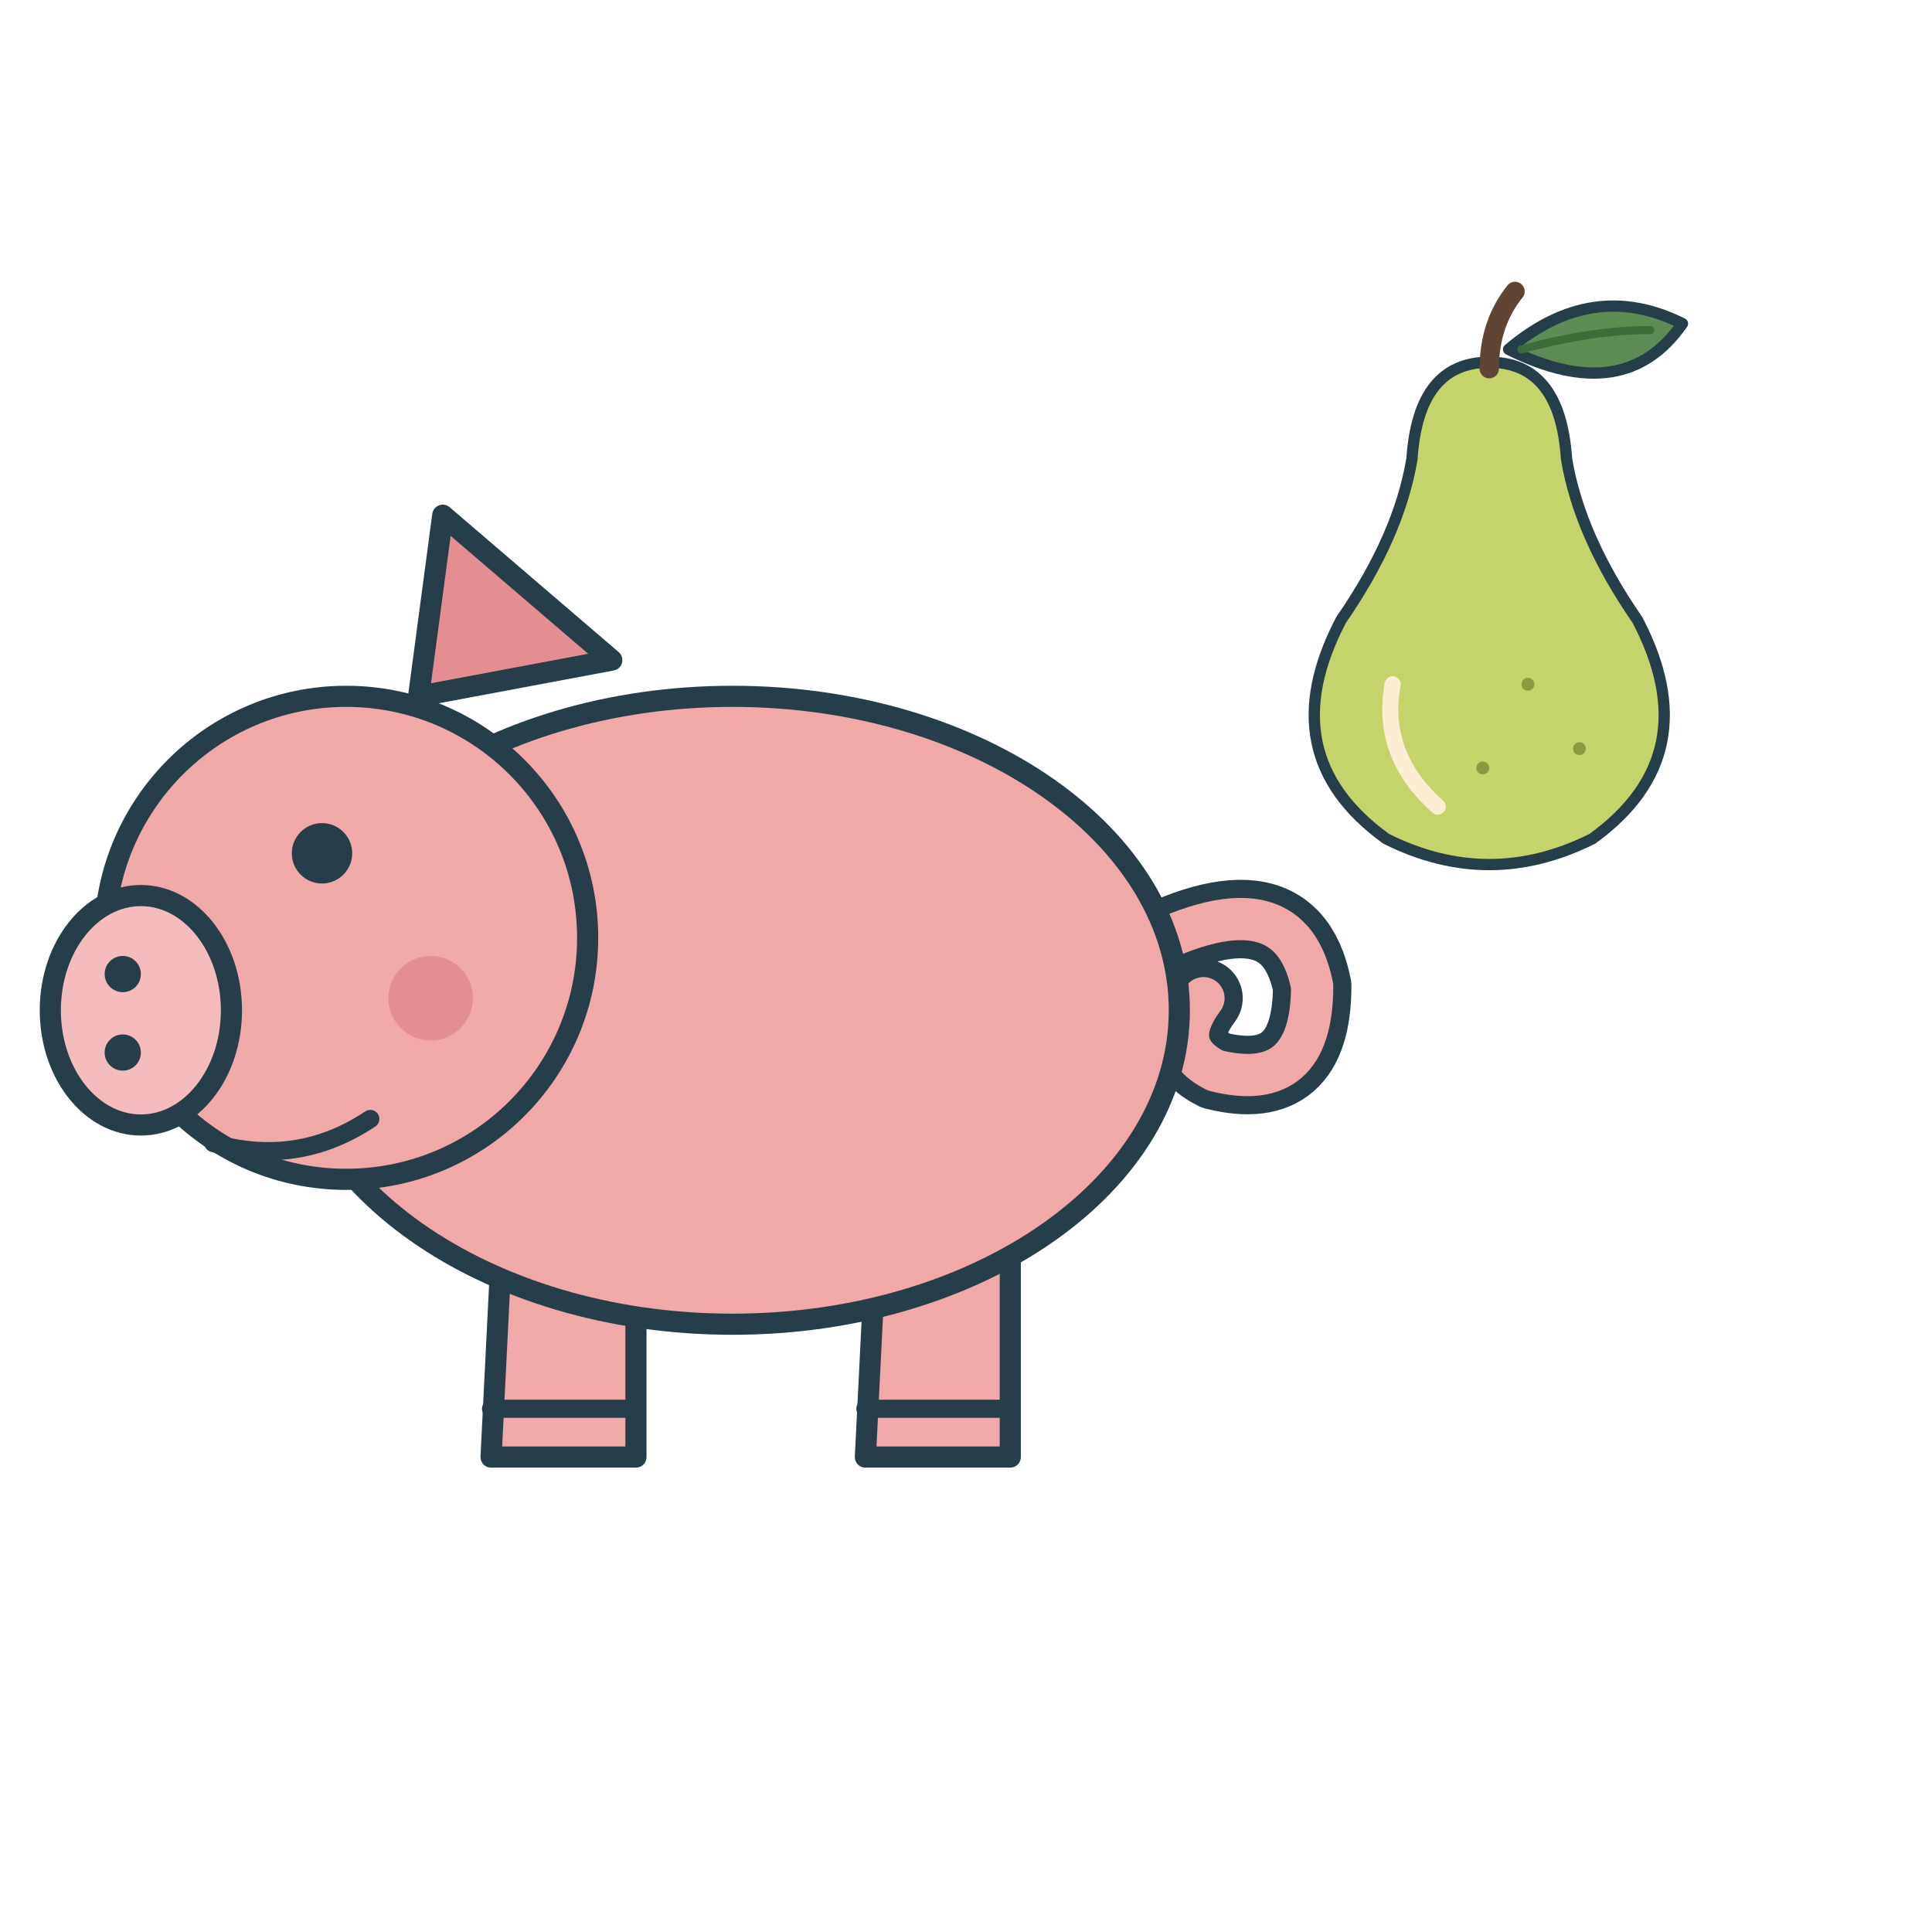
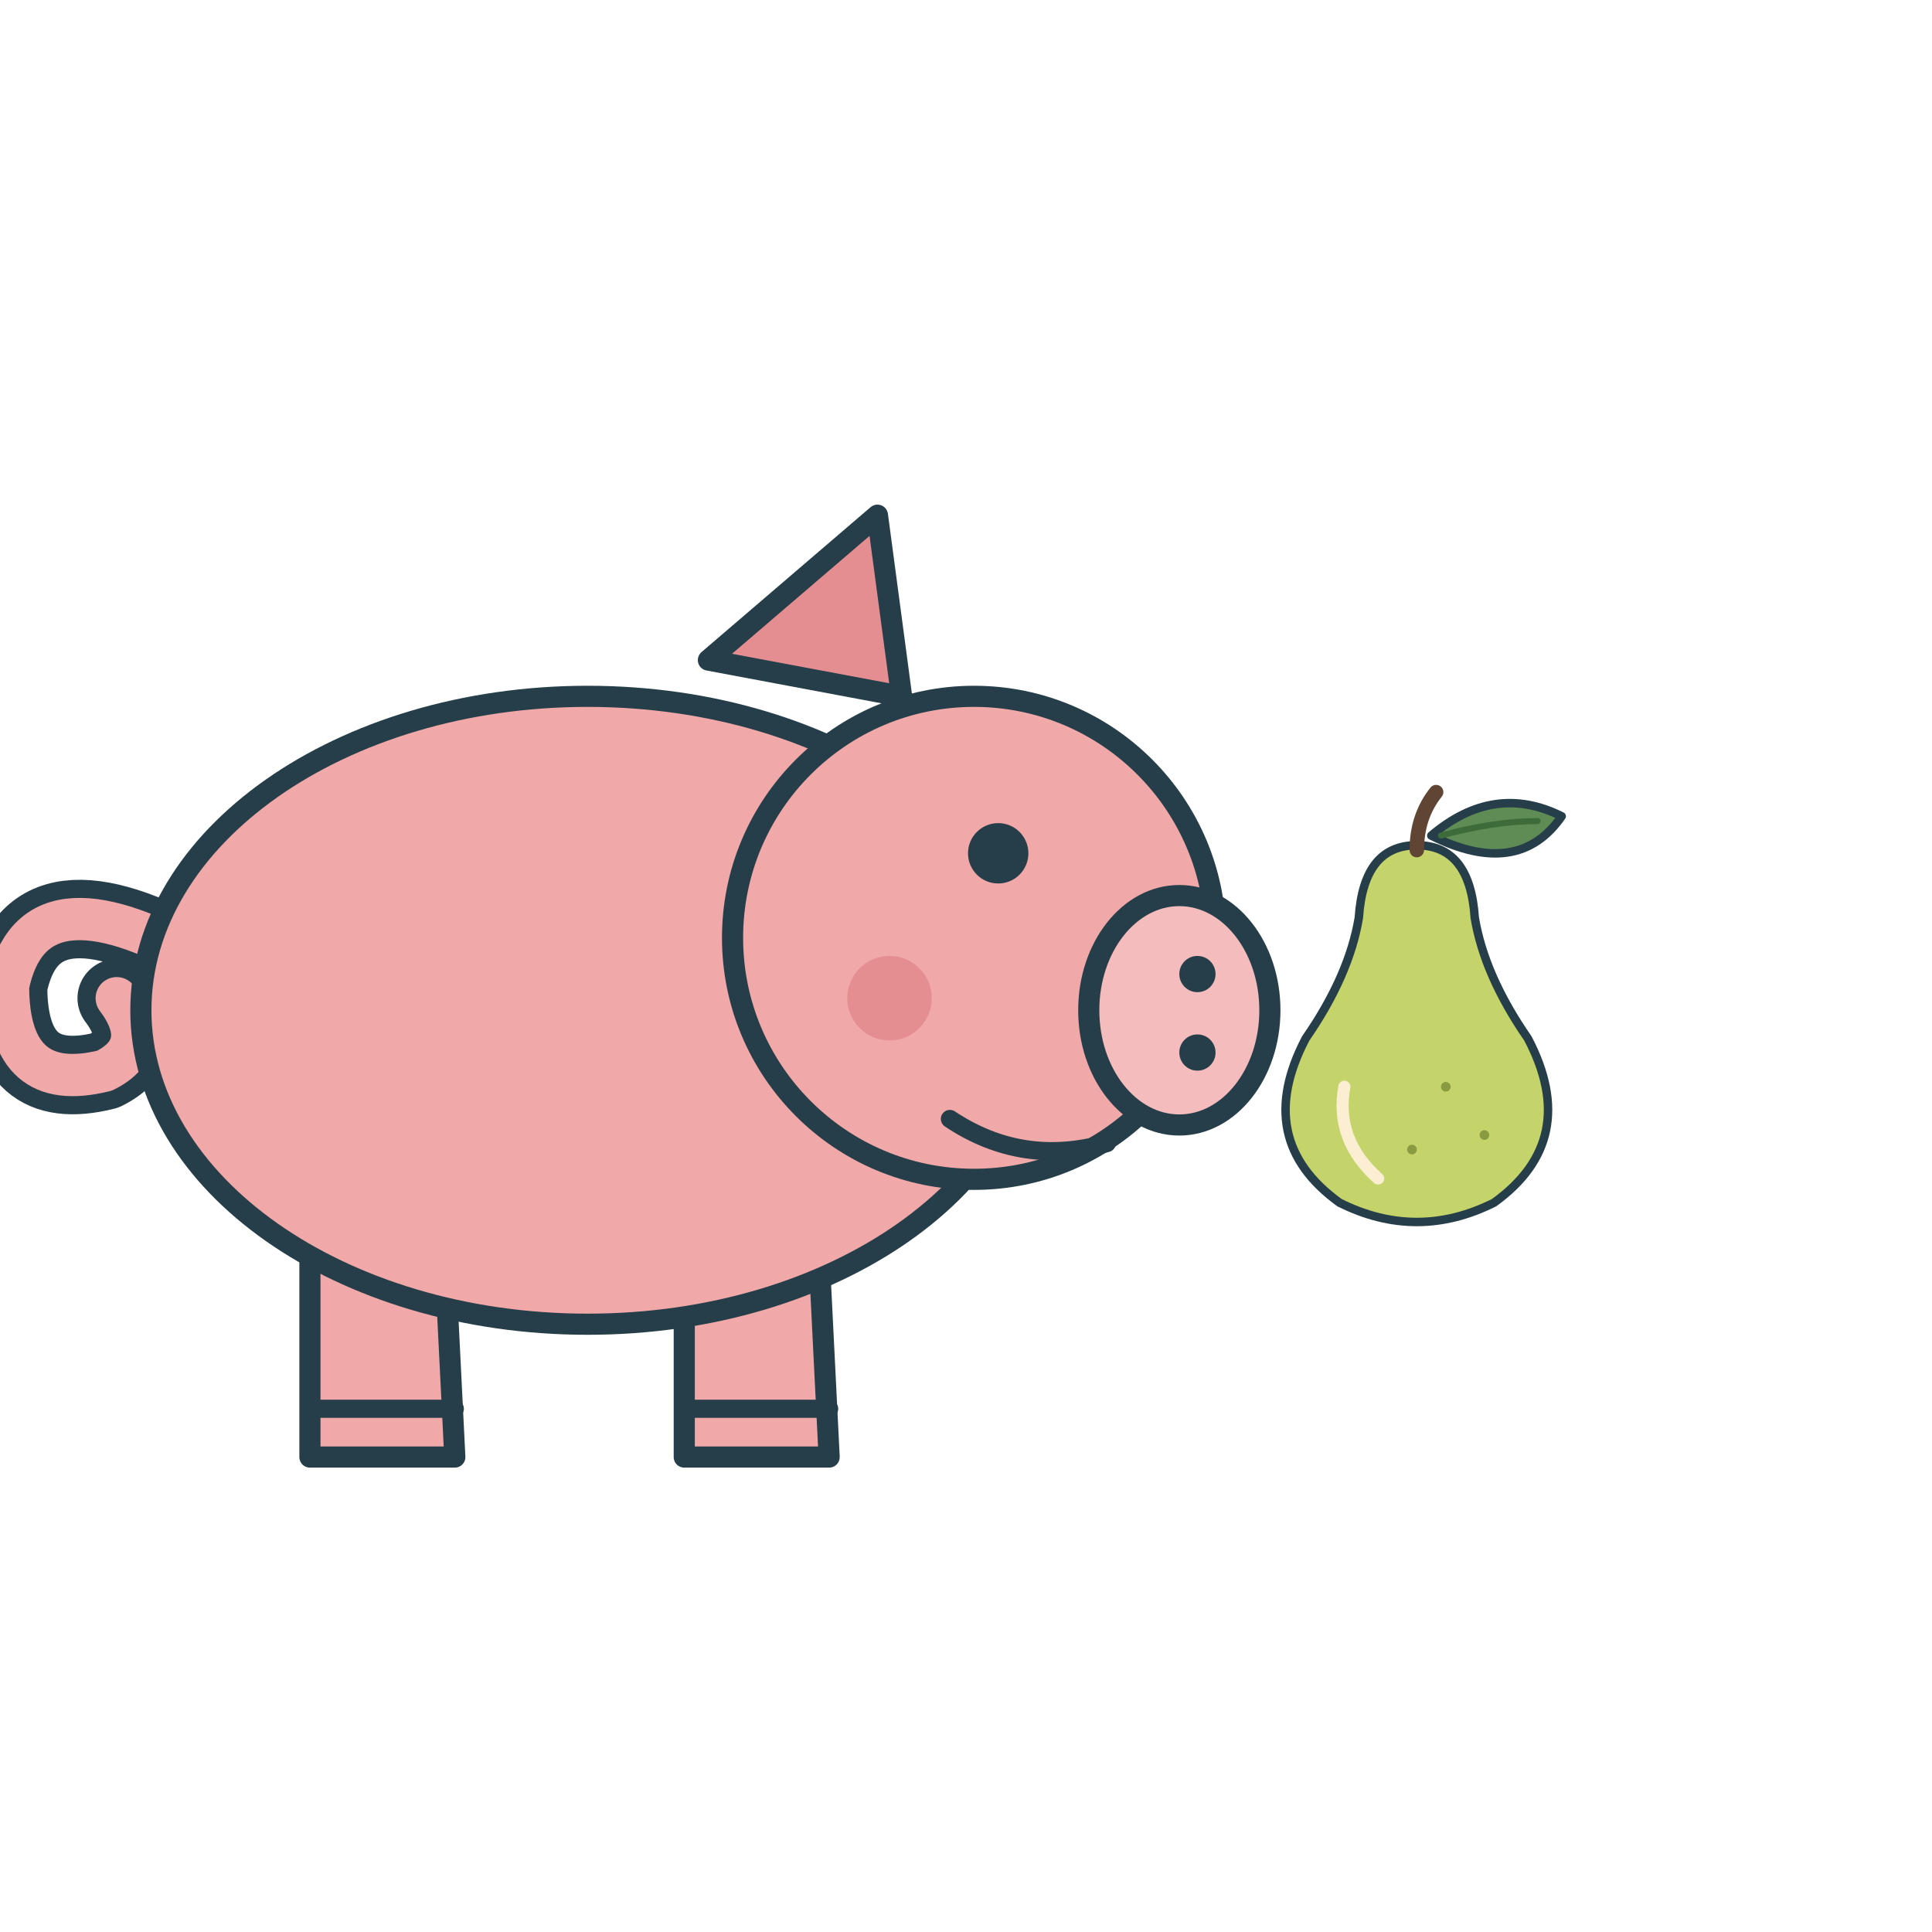
<svg xmlns="http://www.w3.org/2000/svg" viewBox="0 0 240 240">
  <g stroke="#263e49" stroke-width="3.5" stroke-linecap="round" stroke-linejoin="round">
    <g transform="translate(-8 25) scale(.75)">
-       <g stroke="#263e49" stroke-width="3.5" stroke-linecap="round" stroke-linejoin="round">
-         <path d="M94 168 L92 208 L116 208 L116 168 Z M156 168 L154 208 L178 208 L178 168 Z" fill="#f0a8a8" />
-         <path d="M92 200 L116 200 M154 200 L178 200" fill="none" stroke-width="3" />
-         <path d="M196 126 Q224 110 228 130 Q228 148 212 144 Q204 140 210 132" fill="none" stroke="#263e49" stroke-width="13" />
-         <path d="M196 126 Q224 110 228 130 Q228 148 212 144 Q204 140 210 132" fill="none" stroke="#f0a8a8" stroke-width="7" />
-         <ellipse cx="132" cy="134" rx="74" ry="52" fill="#f0a8a8" />
-         <path d="M80 82 L84 52 L112 76 Z" fill="#e48e92" />
-         <circle cx="68" cy="122" r="40" fill="#f0a8a8" />
-         <ellipse cx="34" cy="134" rx="15" ry="19" fill="#f4bcbc" />
-         <circle cx="31" cy="128" r="3" fill="#263e49" stroke="none" />
-         <circle cx="31" cy="141" r="3" fill="#263e49" stroke="none" />
-         <circle cx="64" cy="108" r="5" fill="#263e49" stroke="none" />
-         <path d="M46 156 Q60 160 72 152" fill="none" stroke-width="3" />
-         <circle cx="82" cy="132" r="7" fill="#e48e92" stroke="none" />
+       <g transform="translate(240 0) scale(-1 1)">
+         <g stroke="#263e49" stroke-width="3.5" stroke-linecap="round" stroke-linejoin="round">
+           <path d="M94 168 L92 208 L116 208 L116 168 Z M156 168 L154 208 L178 208 L178 168 Z" fill="#f0a8a8" />
+           <path d="M92 200 L116 200 M154 200 L178 200" fill="none" stroke-width="3" />
+           <path d="M196 126 Q224 110 228 130 Q228 148 212 144 Q204 140 210 132" fill="none" stroke="#263e49" stroke-width="13" />
+           <path d="M196 126 Q224 110 228 130 Q228 148 212 144 Q204 140 210 132" fill="none" stroke="#f0a8a8" stroke-width="7" />
+           <ellipse cx="132" cy="134" rx="74" ry="52" fill="#f0a8a8" />
+           <path d="M80 82 L84 52 L112 76 Z" fill="#e48e92" />
+           <circle cx="68" cy="122" r="40" fill="#f0a8a8" />
+           <ellipse cx="34" cy="134" rx="15" ry="19" fill="#f4bcbc" />
+           <circle cx="31" cy="128" r="3" fill="#263e49" stroke="none" />
+           <circle cx="31" cy="141" r="3" fill="#263e49" stroke="none" />
+           <circle cx="64" cy="108" r="5" fill="#263e49" stroke="none" />
+           <path d="M46 156 Q60 160 72 152" fill="none" stroke-width="3" />
+           <circle cx="82" cy="132" r="7" fill="#e48e92" stroke="none" />
+         </g>
      </g>
    </g>
-     <g transform="translate(137 25) scale(.4)">
+     <g transform="translate(140 90) scale(0.3)">
      <g stroke="#263e49" stroke-width="3.5" stroke-linecap="round" stroke-linejoin="round">
        <path d="M120 50 Q142 50 144 80 Q148 104 166 130 Q188 172 152 198 Q120 214 88 198 Q52 172 74 130 Q92 104 96 80 Q98 50 120 50 Z" fill="#c4d46a" />
        <path d="M90 150 Q86 172 104 188" fill="none" stroke="#fbeed3" stroke-width="5" />
        <path d="M120 52 Q120 38 128 28" fill="none" stroke="#604535" stroke-width="6" />
        <path d="M126 46 Q152 24 180 38 Q162 64 126 46 Z" fill="#5f8b55" />
        <path d="M130 46 Q152 40 170 40" fill="none" stroke="#3d6b3a" stroke-width="2.5" />
        <circle cx="132" cy="150" r="2" fill="#8a9a40" stroke="none" />
        <circle cx="148" cy="170" r="2" fill="#8a9a40" stroke="none" />
        <circle cx="118" cy="176" r="2" fill="#8a9a40" stroke="none" />
      </g>
    </g>
  </g>
</svg>
